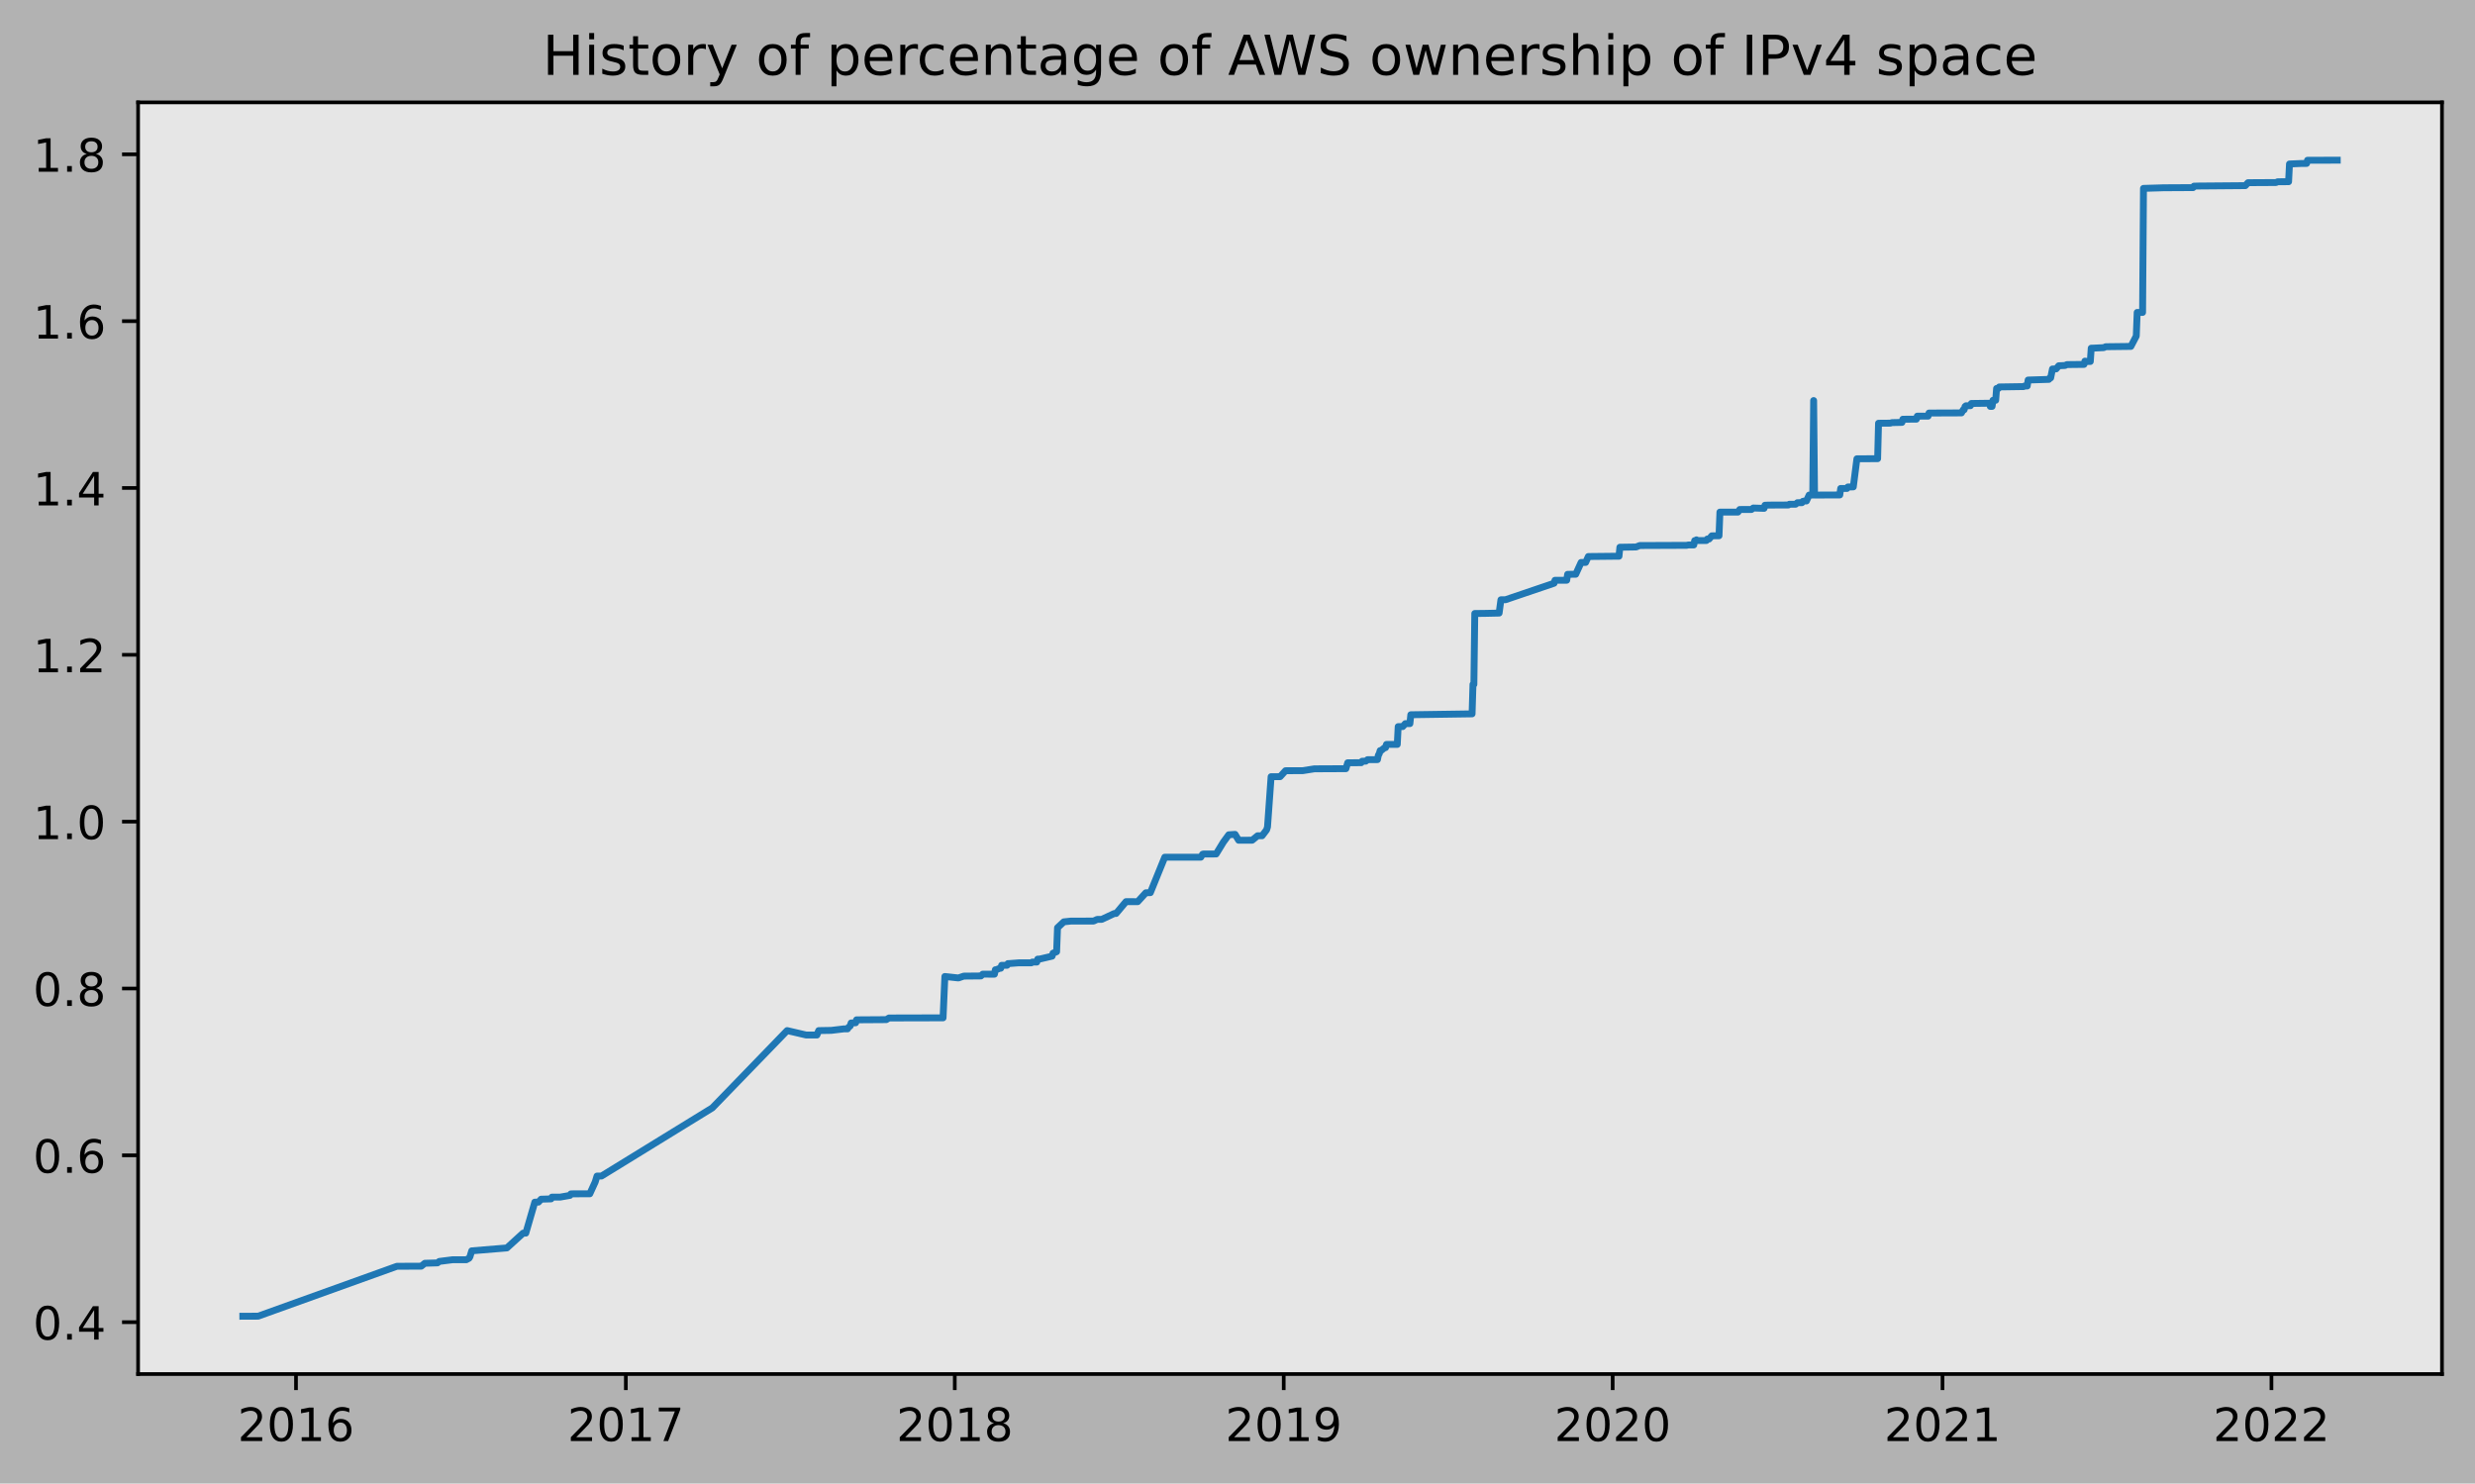
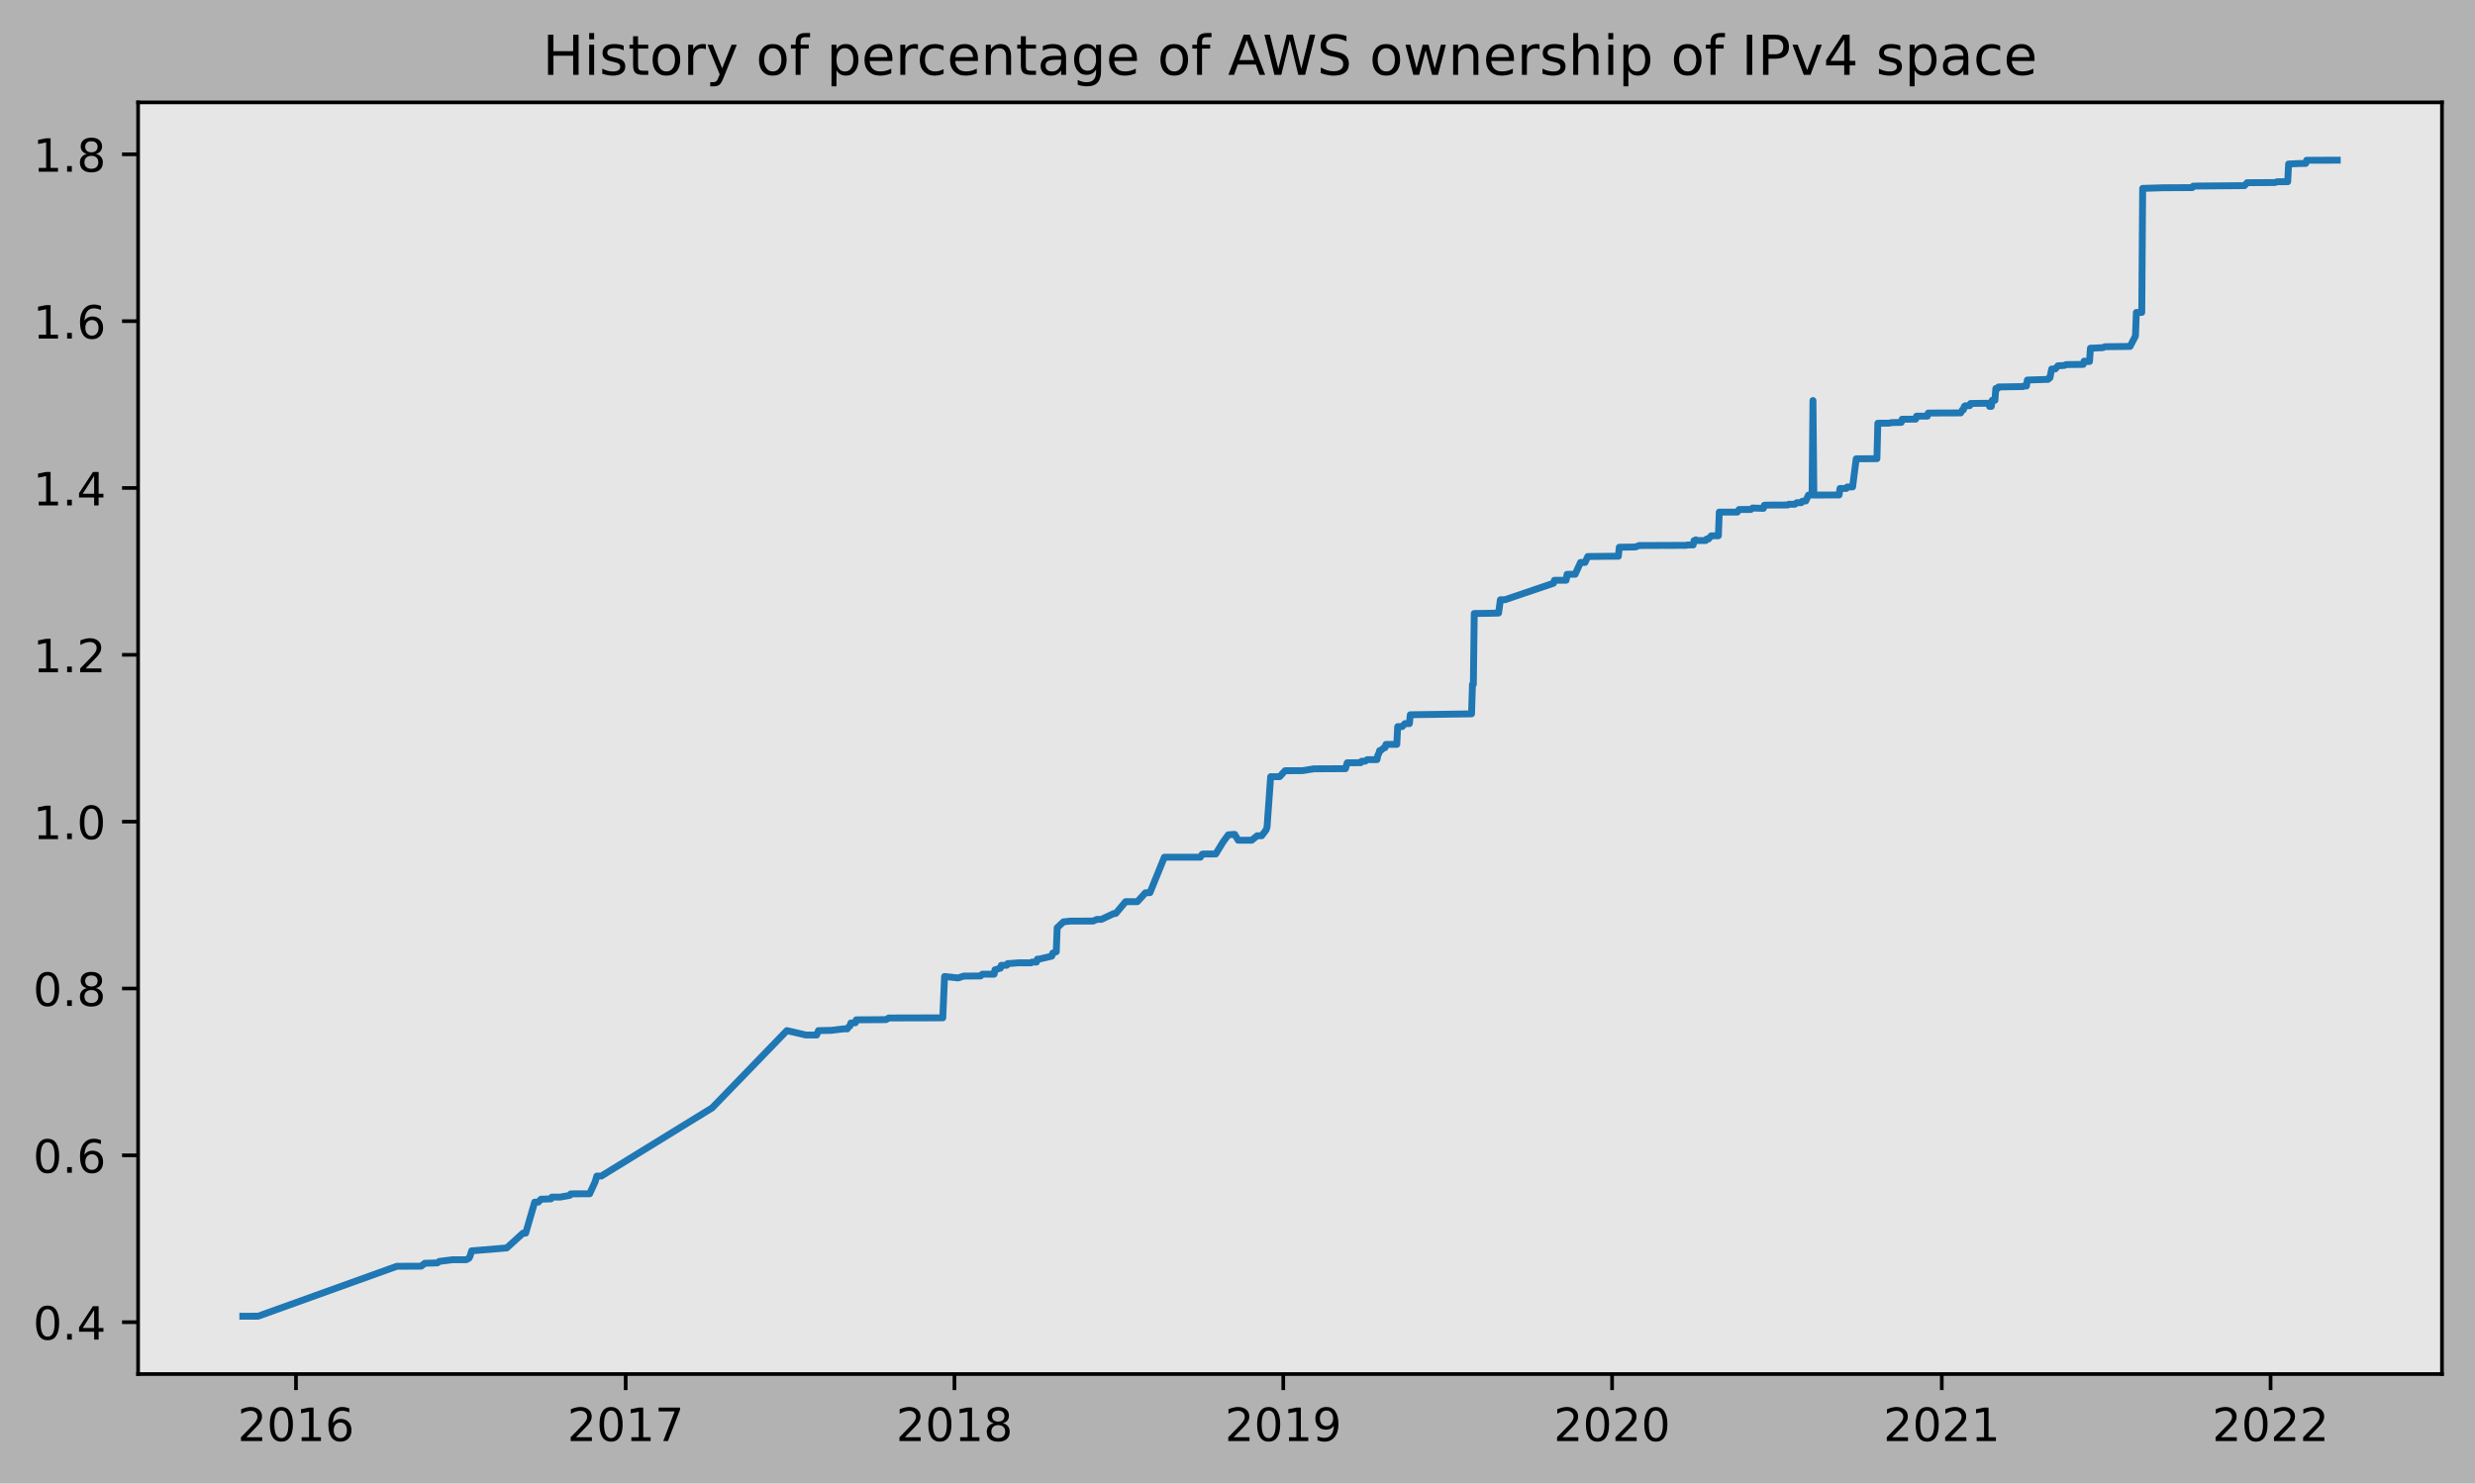
<svg xmlns="http://www.w3.org/2000/svg" xmlns:xlink="http://www.w3.org/1999/xlink" height="323.396pt" version="1.1" viewBox="0 0 539.503 323.396" width="539.503pt">
  <defs>
    <style type="text/css">
*{stroke-linecap:butt;stroke-linejoin:round;}
  </style>
  </defs>
  <g id="figure_1">
    <g id="patch_1">
      <path d="M 0 323.396  L 539.503 323.396  L 539.503 0  L 0 0  z " style="fill:#b2b2b2;" />
    </g>
    <g id="axes_1">
      <g id="patch_2">
        <path d="M 30.103 299.518  L 532.303 299.518  L 532.303 22.318  L 30.103 22.318  z " style="fill:#e6e6e6;" />
      </g>
      <g id="matplotlib.axis_1">
        <g id="xtick_1">
          <g id="line2d_1">
            <defs>
-               <path d="M 0 0  L 0 3.5  " id="m6873859bb6" style="stroke:#000000;stroke-width:0.8;" />
-             </defs>
-             <g>
-               <use style="stroke:#000000;stroke-width:0.8;" x="64.521" xlink:href="#m6873859bb6" y="299.518" />
+               <path d="M 0 0  L 0 3.5  " id="m1fb9cd645b" style="stroke:#000000;stroke-width:0.8;" />
+             </defs>
+             <g>
+               <use style="stroke:#000000;stroke-width:0.8;" x="64.516" xlink:href="#m1fb9cd645b" y="299.518" />
            </g>
          </g>
          <g id="text_1">
            <defs>
              <path d="M 19.188 8.297  L 53.609 8.297  L 53.609 0  L 7.328 0  L 7.328 8.297  Q 12.938 14.109 22.625 23.891  Q 32.328 33.688 34.812 36.531  Q 39.547 41.844 41.422 45.531  Q 43.312 49.219 43.312 52.781  Q 43.312 58.594 39.234 62.25  Q 35.156 65.922 28.609 65.922  Q 23.969 65.922 18.812 64.312  Q 13.672 62.703 7.812 59.422  L 7.812 69.391  Q 13.766 71.781 18.938 73  Q 24.125 74.219 28.422 74.219  Q 39.75 74.219 46.484 68.547  Q 53.219 62.891 53.219 53.422  Q 53.219 48.922 51.531 44.891  Q 49.859 40.875 45.406 35.406  Q 44.188 33.984 37.641 27.219  Q 31.109 20.453 19.188 8.297  z " id="DejaVuSans-50" />
              <path d="M 31.781 66.406  Q 24.172 66.406 20.328 58.906  Q 16.5 51.422 16.5 36.375  Q 16.5 21.391 20.328 13.891  Q 24.172 6.391 31.781 6.391  Q 39.453 6.391 43.281 13.891  Q 47.125 21.391 47.125 36.375  Q 47.125 51.422 43.281 58.906  Q 39.453 66.406 31.781 66.406  z M 31.781 74.219  Q 44.047 74.219 50.516 64.516  Q 56.984 54.828 56.984 36.375  Q 56.984 17.969 50.516 8.266  Q 44.047 -1.422 31.781 -1.422  Q 19.531 -1.422 13.062 8.266  Q 6.594 17.969 6.594 36.375  Q 6.594 54.828 13.062 64.516  Q 19.531 74.219 31.781 74.219  z " id="DejaVuSans-48" />
              <path d="M 12.406 8.297  L 28.516 8.297  L 28.516 63.922  L 10.984 60.406  L 10.984 69.391  L 28.422 72.906  L 38.281 72.906  L 38.281 8.297  L 54.391 8.297  L 54.391 0  L 12.406 0  z " id="DejaVuSans-49" />
              <path d="M 33.016 40.375  Q 26.375 40.375 22.484 35.828  Q 18.609 31.297 18.609 23.391  Q 18.609 15.531 22.484 10.953  Q 26.375 6.391 33.016 6.391  Q 39.656 6.391 43.531 10.953  Q 47.406 15.531 47.406 23.391  Q 47.406 31.297 43.531 35.828  Q 39.656 40.375 33.016 40.375  z M 52.594 71.297  L 52.594 62.312  Q 48.875 64.062 45.094 64.984  Q 41.312 65.922 37.594 65.922  Q 27.828 65.922 22.672 59.328  Q 17.531 52.734 16.797 39.406  Q 19.672 43.656 24.016 45.922  Q 28.375 48.188 33.594 48.188  Q 44.578 48.188 50.953 41.516  Q 57.328 34.859 57.328 23.391  Q 57.328 12.156 50.688 5.359  Q 44.047 -1.422 33.016 -1.422  Q 20.359 -1.422 13.672 8.266  Q 6.984 17.969 6.984 36.375  Q 6.984 53.656 15.188 63.938  Q 23.391 74.219 37.203 74.219  Q 40.922 74.219 44.703 73.484  Q 48.484 72.75 52.594 71.297  z " id="DejaVuSans-54" />
            </defs>
-             <g transform="translate(51.79584 314.1166)scale(0.1 -0.1)">
+             <g transform="translate(51.79085 314.1166)scale(0.1 -0.1)">
              <use xlink:href="#DejaVuSans-50" />
              <use x="63.623" xlink:href="#DejaVuSans-48" />
              <use x="127.246" xlink:href="#DejaVuSans-49" />
              <use x="190.869" xlink:href="#DejaVuSans-54" />
            </g>
          </g>
        </g>
        <g id="xtick_2">
          <g id="line2d_2">
            <g>
-               <use style="stroke:#000000;stroke-width:0.8;" x="136.421" xlink:href="#m6873859bb6" y="299.518" />
+               <use style="stroke:#000000;stroke-width:0.8;" x="136.385" xlink:href="#m1fb9cd645b" y="299.518" />
            </g>
          </g>
          <g id="text_2">
            <defs>
              <path d="M 8.203 72.906  L 55.078 72.906  L 55.078 68.703  L 28.609 0  L 18.312 0  L 43.219 64.594  L 8.203 64.594  z " id="DejaVuSans-55" />
            </defs>
-             <g transform="translate(123.6959 314.1166)scale(0.1 -0.1)">
+             <g transform="translate(123.6599 314.1166)scale(0.1 -0.1)">
              <use xlink:href="#DejaVuSans-50" />
              <use x="63.623" xlink:href="#DejaVuSans-48" />
              <use x="127.246" xlink:href="#DejaVuSans-49" />
              <use x="190.869" xlink:href="#DejaVuSans-55" />
            </g>
          </g>
        </g>
        <g id="xtick_3">
          <g id="line2d_3">
            <g>
-               <use style="stroke:#000000;stroke-width:0.8;" x="208.124" xlink:href="#m6873859bb6" y="299.518" />
+               <use style="stroke:#000000;stroke-width:0.8;" x="208.058" xlink:href="#m1fb9cd645b" y="299.518" />
            </g>
          </g>
          <g id="text_3">
            <defs>
              <path d="M 31.781 34.625  Q 24.75 34.625 20.719 30.859  Q 16.703 27.094 16.703 20.516  Q 16.703 13.922 20.719 10.156  Q 24.75 6.391 31.781 6.391  Q 38.812 6.391 42.859 10.172  Q 46.922 13.969 46.922 20.516  Q 46.922 27.094 42.891 30.859  Q 38.875 34.625 31.781 34.625  z M 21.922 38.812  Q 15.578 40.375 12.031 44.719  Q 8.5 49.078 8.5 55.328  Q 8.5 64.062 14.719 69.141  Q 20.953 74.219 31.781 74.219  Q 42.672 74.219 48.875 69.141  Q 55.078 64.062 55.078 55.328  Q 55.078 49.078 51.531 44.719  Q 48 40.375 41.703 38.812  Q 48.828 37.156 52.797 32.312  Q 56.781 27.484 56.781 20.516  Q 56.781 9.906 50.312 4.234  Q 43.844 -1.422 31.781 -1.422  Q 19.734 -1.422 13.25 4.234  Q 6.781 9.906 6.781 20.516  Q 6.781 27.484 10.781 32.312  Q 14.797 37.156 21.922 38.812  z M 18.312 54.391  Q 18.312 48.734 21.844 45.562  Q 25.391 42.391 31.781 42.391  Q 38.141 42.391 41.719 45.562  Q 45.312 48.734 45.312 54.391  Q 45.312 60.062 41.719 63.234  Q 38.141 66.406 31.781 66.406  Q 25.391 66.406 21.844 63.234  Q 18.312 60.062 18.312 54.391  z " id="DejaVuSans-56" />
            </defs>
-             <g transform="translate(195.3994 314.1166)scale(0.1 -0.1)">
+             <g transform="translate(195.3327 314.1166)scale(0.1 -0.1)">
              <use xlink:href="#DejaVuSans-50" />
              <use x="63.623" xlink:href="#DejaVuSans-48" />
              <use x="127.246" xlink:href="#DejaVuSans-49" />
              <use x="190.869" xlink:href="#DejaVuSans-56" />
            </g>
          </g>
        </g>
        <g id="xtick_4">
          <g id="line2d_4">
            <g>
-               <use style="stroke:#000000;stroke-width:0.8;" x="279.828" xlink:href="#m6873859bb6" y="299.518" />
+               <use style="stroke:#000000;stroke-width:0.8;" x="279.73" xlink:href="#m1fb9cd645b" y="299.518" />
            </g>
          </g>
          <g id="text_4">
            <defs>
              <path d="M 10.984 1.516  L 10.984 10.5  Q 14.703 8.734 18.5 7.812  Q 22.312 6.891 25.984 6.891  Q 35.75 6.891 40.891 13.453  Q 46.047 20.016 46.781 33.406  Q 43.953 29.203 39.594 26.953  Q 35.25 24.703 29.984 24.703  Q 19.047 24.703 12.672 31.312  Q 6.297 37.938 6.297 49.422  Q 6.297 60.641 12.938 67.422  Q 19.578 74.219 30.609 74.219  Q 43.266 74.219 49.922 64.516  Q 56.594 54.828 56.594 36.375  Q 56.594 19.141 48.406 8.859  Q 40.234 -1.422 26.422 -1.422  Q 22.703 -1.422 18.891 -0.688  Q 15.094 0.047 10.984 1.516  z M 30.609 32.422  Q 37.25 32.422 41.125 36.953  Q 45.016 41.5 45.016 49.422  Q 45.016 57.281 41.125 61.844  Q 37.25 66.406 30.609 66.406  Q 23.969 66.406 20.094 61.844  Q 16.219 57.281 16.219 49.422  Q 16.219 41.5 20.094 36.953  Q 23.969 32.422 30.609 32.422  z " id="DejaVuSans-57" />
            </defs>
-             <g transform="translate(267.103 314.1166)scale(0.1 -0.1)">
+             <g transform="translate(267.0054 314.1166)scale(0.1 -0.1)">
              <use xlink:href="#DejaVuSans-50" />
              <use x="63.623" xlink:href="#DejaVuSans-48" />
              <use x="127.246" xlink:href="#DejaVuSans-49" />
              <use x="190.869" xlink:href="#DejaVuSans-57" />
            </g>
          </g>
        </g>
        <g id="xtick_5">
          <g id="line2d_5">
            <g>
-               <use style="stroke:#000000;stroke-width:0.8;" x="351.532" xlink:href="#m6873859bb6" y="299.518" />
+               <use style="stroke:#000000;stroke-width:0.8;" x="351.403" xlink:href="#m1fb9cd645b" y="299.518" />
            </g>
          </g>
          <g id="text_5">
-             <g transform="translate(338.8066 314.1166)scale(0.1 -0.1)">
+             <g transform="translate(338.6781 314.1166)scale(0.1 -0.1)">
              <use xlink:href="#DejaVuSans-50" />
              <use x="63.623" xlink:href="#DejaVuSans-48" />
              <use x="127.246" xlink:href="#DejaVuSans-50" />
              <use x="190.869" xlink:href="#DejaVuSans-48" />
            </g>
          </g>
        </g>
        <g id="xtick_6">
          <g id="line2d_6">
            <g>
-               <use style="stroke:#000000;stroke-width:0.8;" x="423.432" xlink:href="#m6873859bb6" y="299.518" />
+               <use style="stroke:#000000;stroke-width:0.8;" x="423.272" xlink:href="#m1fb9cd645b" y="299.518" />
            </g>
          </g>
          <g id="text_6">
-             <g transform="translate(410.7066 314.1166)scale(0.1 -0.1)">
+             <g transform="translate(410.5472 314.1166)scale(0.1 -0.1)">
              <use xlink:href="#DejaVuSans-50" />
              <use x="63.623" xlink:href="#DejaVuSans-48" />
              <use x="127.246" xlink:href="#DejaVuSans-50" />
              <use x="190.869" xlink:href="#DejaVuSans-49" />
            </g>
          </g>
        </g>
        <g id="xtick_7">
          <g id="line2d_7">
            <g>
-               <use style="stroke:#000000;stroke-width:0.8;" x="495.135" xlink:href="#m6873859bb6" y="299.518" />
+               <use style="stroke:#000000;stroke-width:0.8;" x="494.945" xlink:href="#m1fb9cd645b" y="299.518" />
            </g>
          </g>
          <g id="text_7">
-             <g transform="translate(482.4101 314.1166)scale(0.1 -0.1)">
+             <g transform="translate(482.2199 314.1166)scale(0.1 -0.1)">
              <use xlink:href="#DejaVuSans-50" />
              <use x="63.623" xlink:href="#DejaVuSans-48" />
              <use x="127.246" xlink:href="#DejaVuSans-50" />
              <use x="190.869" xlink:href="#DejaVuSans-50" />
            </g>
          </g>
        </g>
      </g>
      <g id="matplotlib.axis_2">
        <g id="ytick_1">
          <g id="line2d_8">
            <defs>
-               <path d="M 0 0  L -3.5 0  " id="m0f6f2999de" style="stroke:#000000;stroke-width:0.8;" />
-             </defs>
-             <g>
-               <use style="stroke:#000000;stroke-width:0.8;" x="30.103" xlink:href="#m0f6f2999de" y="288.212" />
+               <path d="M 0 0  L -3.5 0  " id="m4551d65b51" style="stroke:#000000;stroke-width:0.8;" />
+             </defs>
+             <g>
+               <use style="stroke:#000000;stroke-width:0.8;" x="30.103" xlink:href="#m4551d65b51" y="288.212" />
            </g>
          </g>
          <g id="text_8">
            <defs>
              <path d="M 10.688 12.406  L 21 12.406  L 21 0  L 10.688 0  z " id="DejaVuSans-46" />
              <path d="M 37.797 64.312  L 12.891 25.391  L 37.797 25.391  z M 35.203 72.906  L 47.609 72.906  L 47.609 25.391  L 58.016 25.391  L 58.016 17.188  L 47.609 17.188  L 47.609 0  L 37.797 0  L 37.797 17.188  L 4.891 17.188  L 4.891 26.703  z " id="DejaVuSans-52" />
            </defs>
            <g transform="translate(7.2 292.0116)scale(0.1 -0.1)">
              <use xlink:href="#DejaVuSans-48" />
              <use x="63.623" xlink:href="#DejaVuSans-46" />
              <use x="95.41" xlink:href="#DejaVuSans-52" />
            </g>
          </g>
        </g>
        <g id="ytick_2">
          <g id="line2d_9">
            <g>
-               <use style="stroke:#000000;stroke-width:0.8;" x="30.103" xlink:href="#m0f6f2999de" y="251.844" />
+               <use style="stroke:#000000;stroke-width:0.8;" x="30.103" xlink:href="#m4551d65b51" y="251.844" />
            </g>
          </g>
          <g id="text_9">
            <g transform="translate(7.2 255.6433)scale(0.1 -0.1)">
              <use xlink:href="#DejaVuSans-48" />
              <use x="63.623" xlink:href="#DejaVuSans-46" />
              <use x="95.41" xlink:href="#DejaVuSans-54" />
            </g>
          </g>
        </g>
        <g id="ytick_3">
          <g id="line2d_10">
            <g>
-               <use style="stroke:#000000;stroke-width:0.8;" x="30.103" xlink:href="#m0f6f2999de" y="215.476" />
+               <use style="stroke:#000000;stroke-width:0.8;" x="30.103" xlink:href="#m4551d65b51" y="215.476" />
            </g>
          </g>
          <g id="text_10">
            <g transform="translate(7.2 219.2751)scale(0.1 -0.1)">
              <use xlink:href="#DejaVuSans-48" />
              <use x="63.623" xlink:href="#DejaVuSans-46" />
              <use x="95.41" xlink:href="#DejaVuSans-56" />
            </g>
          </g>
        </g>
        <g id="ytick_4">
          <g id="line2d_11">
            <g>
-               <use style="stroke:#000000;stroke-width:0.8;" x="30.103" xlink:href="#m0f6f2999de" y="179.108" />
+               <use style="stroke:#000000;stroke-width:0.8;" x="30.103" xlink:href="#m4551d65b51" y="179.108" />
            </g>
          </g>
          <g id="text_11">
            <g transform="translate(7.2 182.9068)scale(0.1 -0.1)">
              <use xlink:href="#DejaVuSans-49" />
              <use x="63.623" xlink:href="#DejaVuSans-46" />
              <use x="95.41" xlink:href="#DejaVuSans-48" />
            </g>
          </g>
        </g>
        <g id="ytick_5">
          <g id="line2d_12">
            <g>
-               <use style="stroke:#000000;stroke-width:0.8;" x="30.103" xlink:href="#m0f6f2999de" y="142.739" />
+               <use style="stroke:#000000;stroke-width:0.8;" x="30.103" xlink:href="#m4551d65b51" y="142.739" />
            </g>
          </g>
          <g id="text_12">
            <g transform="translate(7.2 146.5385)scale(0.1 -0.1)">
              <use xlink:href="#DejaVuSans-49" />
              <use x="63.623" xlink:href="#DejaVuSans-46" />
              <use x="95.41" xlink:href="#DejaVuSans-50" />
            </g>
          </g>
        </g>
        <g id="ytick_6">
          <g id="line2d_13">
            <g>
-               <use style="stroke:#000000;stroke-width:0.8;" x="30.103" xlink:href="#m0f6f2999de" y="106.371" />
+               <use style="stroke:#000000;stroke-width:0.8;" x="30.103" xlink:href="#m4551d65b51" y="106.371" />
            </g>
          </g>
          <g id="text_13">
            <g transform="translate(7.2 110.1702)scale(0.1 -0.1)">
              <use xlink:href="#DejaVuSans-49" />
              <use x="63.623" xlink:href="#DejaVuSans-46" />
              <use x="95.41" xlink:href="#DejaVuSans-52" />
            </g>
          </g>
        </g>
        <g id="ytick_7">
          <g id="line2d_14">
            <g>
-               <use style="stroke:#000000;stroke-width:0.8;" x="30.103" xlink:href="#m0f6f2999de" y="70.003" />
+               <use style="stroke:#000000;stroke-width:0.8;" x="30.103" xlink:href="#m4551d65b51" y="70.003" />
            </g>
          </g>
          <g id="text_14">
            <g transform="translate(7.2 73.80198)scale(0.1 -0.1)">
              <use xlink:href="#DejaVuSans-49" />
              <use x="63.623" xlink:href="#DejaVuSans-46" />
              <use x="95.41" xlink:href="#DejaVuSans-54" />
            </g>
          </g>
        </g>
        <g id="ytick_8">
          <g id="line2d_15">
            <g>
-               <use style="stroke:#000000;stroke-width:0.8;" x="30.103" xlink:href="#m0f6f2999de" y="33.634" />
+               <use style="stroke:#000000;stroke-width:0.8;" x="30.103" xlink:href="#m4551d65b51" y="33.634" />
            </g>
          </g>
          <g id="text_15">
            <g transform="translate(7.2 37.4337)scale(0.1 -0.1)">
              <use xlink:href="#DejaVuSans-49" />
              <use x="63.623" xlink:href="#DejaVuSans-46" />
              <use x="95.41" xlink:href="#DejaVuSans-56" />
            </g>
          </g>
        </g>
      </g>
      <g id="line2d_16">
-         <path clip-path="url(#pca30c400dc)" d="M 52.93 286.918  L 56.27 286.904  L 86.523 276.027  L 91.827 276.003  L 92.613 275.369  L 95.363 275.289  L 95.756 274.968  L 98.703 274.595  L 101.65 274.597  L 102.239 274.275  L 102.435 273.953  L 102.828 272.661  L 110.49 272.028  L 114.026 268.808  L 114.615 268.805  L 116.58 262.045  L 117.365 262.045  L 117.955 261.401  L 120.116 261.337  L 120.312 260.952  L 122.08 260.952  L 124.241 260.574  L 124.438 260.252  L 124.83 260.237  L 128.563 260.226  L 129.742 257.651  L 130.135 256.363  L 131.117 256.353  L 155.28 241.494  L 171.585 224.649  L 175.71 225.611  L 178.068 225.618  L 178.461 224.652  L 181.211 224.604  L 183.961 224.275  L 184.747 224.275  L 184.944 223.954  L 185.336 223.632  L 185.533 222.988  L 186.515 222.948  L 186.712 222.304  L 193.194 222.262  L 193.784 221.9  L 205.571 221.87  L 205.963 212.857  L 208.91 213.179  L 210.089 212.776  L 213.821 212.74  L 214.214 212.353  L 216.768 212.354  L 216.965 211.388  L 217.161 211.386  L 217.947 211.062  L 218.143 211.062  L 218.34 210.418  L 219.518 210.416  L 219.715 210.048  L 219.911 210.046  L 222.072 209.881  L 224.823 209.88  L 225.019 209.719  L 226.001 209.718  L 226.198 209.074  L 226.591 209.069  L 229.341 208.425  L 229.537 207.781  L 230.323 207.459  L 230.52 202.229  L 231.895 200.941  L 233.466 200.78  L 238.377 200.774  L 239.163 200.412  L 240.145 200.412  L 242.896 199.124  L 243.289 199.12  L 245.45 196.544  L 248.003 196.548  L 249.771 194.611  L 250.754 194.585  L 253.897 186.857  L 261.755 186.852  L 262.148 186.209  L 262.344 186.158  L 265.094 186.155  L 266.666 183.58  L 267.845 181.97  L 269.22 181.873  L 270.006 183.161  L 272.952 183.149  L 274.131 182.184  L 275.113 182.182  L 276.095 180.895  L 276.292 180.246  L 277.078 169.302  L 279.042 169.297  L 280.221 168.004  L 283.953 167.993  L 286.507 167.591  L 293.383 167.558  L 293.776 166.269  L 296.723 166.255  L 296.919 165.933  L 297.705 165.922  L 298.098 165.6  L 300.259 165.582  L 300.455 164.617  L 300.651 164.295  L 300.848 163.616  L 301.044 163.614  L 301.83 162.971  L 302.027 162.97  L 302.223 162.273  L 304.58 162.269  L 304.777 158.392  L 305.759 158.385  L 306.348 157.74  L 307.331 157.735  L 307.527 155.801  L 320.886 155.607  L 321.082 149.184  L 321.279 149.184  L 321.475 133.733  L 323.832 133.704  L 326.779 133.639  L 327.172 130.742  L 328.154 130.735  L 338.762 127.134  L 338.959 126.491  L 341.513 126.48  L 341.709 125.193  L 343.477 125.175  L 344.656 122.6  L 345.638 122.599  L 346.227 121.311  L 351.728 121.254  L 352.907 121.249  L 353.103 119.289  L 356.639 119.233  L 357.425 118.916  L 367.64 118.874  L 368.033 118.793  L 369.212 118.788  L 369.408 117.843  L 369.605 117.843  L 369.801 117.674  L 369.998 117.832  L 371.962 117.82  L 372.159 117.499  L 372.552 117.498  L 373.141 116.802  L 374.712 116.785  L 374.909 111.633  L 378.838 111.624  L 379.231 111.061  L 381.785 111.058  L 382.177 110.736  L 384.535 110.812  L 384.731 110.133  L 385.517 110.099  L 389.839 110.078  L 390.035 109.917  L 391.411 109.911  L 391.803 109.58  L 392.786 109.576  L 392.982 109.285  L 393.375 109.204  L 393.768 109.204  L 394.357 107.917  L 395.143 107.917  L 395.339 87.314  L 395.536 107.915  L 401.036 107.891  L 401.233 106.475  L 402.608 106.475  L 402.805 106.152  L 403.983 106.134  L 404.769 100.008  L 409.287 99.985  L 409.484 92.26  L 412.038 92.237  L 412.43 92.123  L 414.591 92.076  L 414.788 91.382  L 417.735 91.37  L 417.931 90.715  L 420.288 90.711  L 420.485 90.034  L 427.557 90.005  L 427.95 89.316  L 428.146 89.316  L 428.343 88.615  L 428.539 88.452  L 429.521 88.433  L 429.718 87.95  L 433.647 87.896  L 433.843 88.589  L 434.236 88.587  L 434.433 87.252  L 435.022 87.252  L 435.218 84.677  L 435.611 84.674  L 435.808 84.348  L 441.112 84.269  L 441.308 84.14  L 441.898 84.14  L 442.094 82.841  L 446.612 82.699  L 446.809 82.376  L 447.005 82.374  L 447.398 80.433  L 448.184 80.423  L 448.773 79.729  L 450.149 79.667  L 450.541 79.475  L 454.274 79.433  L 454.47 78.724  L 455.06 78.802  L 455.649 78.797  L 455.846 75.899  L 456.435 75.881  L 458.596 75.778  L 458.989 75.577  L 464.489 75.512  L 465.668 73.254  L 465.864 68.104  L 467.043 68.103  L 467.24 41.063  L 470.776 40.959  L 471.561 40.931  L 477.062 40.901  L 478.044 40.9  L 478.241 40.578  L 479.223 40.551  L 488.849 40.472  L 489.438 40.468  L 490.027 39.824  L 496.117 39.789  L 496.51 39.618  L 498.868 39.61  L 499.064 35.747  L 501.618 35.637  L 502.797 35.626  L 502.993 34.936  L 509.476 34.918  L 509.476 34.918  " style="fill:none;stroke:#1f77b4;stroke-linecap:square;stroke-width:1.5;" />
+         <path clip-path="url(#p6593a5e8e8)" d="M 52.93 286.918  L 56.269 286.904  L 86.509 276.027  L 91.81 276.003  L 92.596 275.369  L 95.345 275.289  L 95.738 274.968  L 98.683 274.595  L 101.629 274.597  L 102.218 274.275  L 102.414 273.953  L 102.807 272.661  L 110.465 272.028  L 113.999 268.808  L 114.589 268.805  L 116.552 262.045  L 117.338 262.045  L 117.927 261.401  L 120.087 261.337  L 120.283 260.952  L 122.05 260.952  L 124.21 260.574  L 124.407 260.252  L 124.799 260.237  L 128.53 260.226  L 129.709 257.651  L 130.101 256.363  L 131.083 256.353  L 155.236 241.494  L 171.534 224.649  L 175.658 225.611  L 178.014 225.618  L 178.407 224.652  L 181.156 224.604  L 183.905 224.275  L 184.69 224.275  L 184.887 223.954  L 185.279 223.632  L 185.476 222.988  L 186.458 222.948  L 186.654 222.304  L 193.134 222.262  L 193.723 221.9  L 205.505 221.87  L 205.898 212.857  L 208.843 213.179  L 210.021 212.776  L 213.752 212.74  L 214.145 212.353  L 216.698 212.354  L 216.894 211.388  L 217.09 211.386  L 217.876 211.062  L 218.072 211.062  L 218.269 210.418  L 219.447 210.416  L 219.643 210.048  L 219.839 210.046  L 221.999 209.881  L 224.749 209.88  L 224.945 209.719  L 225.927 209.718  L 226.123 209.074  L 226.516 209.069  L 229.265 208.425  L 229.461 207.781  L 230.247 207.459  L 230.443 202.229  L 231.818 200.941  L 233.389 200.78  L 238.298 200.774  L 239.083 200.412  L 240.065 200.412  L 242.814 199.124  L 243.207 199.12  L 245.367 196.544  L 247.919 196.548  L 249.687 194.611  L 250.669 194.585  L 253.81 186.857  L 261.665 186.852  L 262.058 186.209  L 262.254 186.158  L 265.003 186.155  L 266.574 183.58  L 267.752 181.97  L 269.127 181.873  L 269.912 183.161  L 272.858 183.149  L 274.036 182.184  L 275.018 182.182  L 275.999 180.895  L 276.196 180.246  L 276.981 169.302  L 278.945 169.297  L 280.123 168.004  L 283.854 167.993  L 286.407 167.591  L 293.279 167.558  L 293.672 166.269  L 296.618 166.255  L 296.814 165.933  L 297.599 165.922  L 297.992 165.6  L 300.152 165.582  L 300.349 164.617  L 300.545 164.295  L 300.741 163.616  L 300.938 163.614  L 301.723 162.971  L 301.919 162.97  L 302.116 162.273  L 304.472 162.269  L 304.669 158.392  L 305.65 158.385  L 306.239 157.74  L 307.221 157.735  L 307.418 155.801  L 320.77 155.607  L 320.967 149.184  L 321.163 149.184  L 321.359 133.733  L 323.716 133.704  L 326.661 133.639  L 327.054 130.742  L 328.036 130.735  L 338.639 127.134  L 338.836 126.491  L 341.389 126.48  L 341.585 125.193  L 343.352 125.175  L 344.53 122.6  L 345.512 122.599  L 346.101 121.311  L 351.599 121.254  L 352.778 121.249  L 352.974 119.289  L 356.509 119.233  L 357.294 118.916  L 367.505 118.874  L 367.898 118.793  L 369.076 118.788  L 369.272 117.843  L 369.469 117.843  L 369.665 117.674  L 369.861 117.832  L 371.825 117.82  L 372.021 117.499  L 372.414 117.498  L 373.003 116.802  L 374.574 116.785  L 374.77 111.633  L 378.698 111.624  L 379.09 111.061  L 381.643 111.058  L 382.036 110.736  L 384.392 110.812  L 384.589 110.133  L 385.374 110.099  L 389.694 110.078  L 389.89 109.917  L 391.265 109.911  L 391.658 109.58  L 392.639 109.576  L 392.836 109.285  L 393.229 109.204  L 393.621 109.204  L 394.21 107.917  L 394.996 107.917  L 395.192 87.314  L 395.389 107.915  L 400.887 107.891  L 401.083 106.475  L 402.458 106.475  L 402.654 106.152  L 403.832 106.134  L 404.618 100.008  L 409.134 99.985  L 409.33 92.26  L 411.883 92.237  L 412.276 92.123  L 414.436 92.076  L 414.632 91.382  L 417.578 91.37  L 417.774 90.715  L 420.13 90.711  L 420.327 90.034  L 427.396 90.005  L 427.789 89.316  L 427.985 89.316  L 428.181 88.615  L 428.378 88.452  L 429.359 88.433  L 429.556 87.95  L 433.483 87.896  L 433.679 88.589  L 434.072 88.587  L 434.269 87.252  L 434.858 87.252  L 435.054 84.677  L 435.447 84.674  L 435.643 84.348  L 440.945 84.269  L 441.141 84.14  L 441.73 84.14  L 441.927 82.841  L 446.443 82.699  L 446.639 82.376  L 446.836 82.374  L 447.229 80.433  L 448.014 80.423  L 448.603 79.729  L 449.978 79.667  L 450.37 79.475  L 454.101 79.433  L 454.298 78.724  L 454.887 78.802  L 455.476 78.797  L 455.672 75.899  L 456.261 75.881  L 458.421 75.778  L 458.814 75.577  L 464.312 75.512  L 465.49 73.254  L 465.687 68.104  L 466.865 68.103  L 467.061 41.063  L 470.596 40.959  L 471.381 40.931  L 476.879 40.901  L 477.861 40.9  L 478.058 40.578  L 479.039 40.551  L 488.661 40.472  L 489.25 40.468  L 489.839 39.824  L 495.927 39.789  L 496.319 39.618  L 498.676 39.61  L 498.872 35.747  L 501.425 35.637  L 502.603 35.626  L 502.799 34.936  L 509.476 34.918  L 509.476 34.918  " style="fill:none;stroke:#1f77b4;stroke-linecap:square;stroke-width:1.5;" />
      </g>
      <g id="patch_3">
        <path d="M 30.103 299.518  L 30.103 22.318  " style="fill:none;stroke:#000000;stroke-linecap:square;stroke-linejoin:miter;stroke-width:0.8;" />
      </g>
      <g id="patch_4">
        <path d="M 532.303 299.518  L 532.303 22.318  " style="fill:none;stroke:#000000;stroke-linecap:square;stroke-linejoin:miter;stroke-width:0.8;" />
      </g>
      <g id="patch_5">
        <path d="M 30.103 299.518  L 532.303 299.518  " style="fill:none;stroke:#000000;stroke-linecap:square;stroke-linejoin:miter;stroke-width:0.8;" />
      </g>
      <g id="patch_6">
        <path d="M 30.103 22.318  L 532.303 22.318  " style="fill:none;stroke:#000000;stroke-linecap:square;stroke-linejoin:miter;stroke-width:0.8;" />
      </g>
      <g id="text_16">
        <defs>
          <path d="M 9.812 72.906  L 19.672 72.906  L 19.672 43.016  L 55.516 43.016  L 55.516 72.906  L 65.375 72.906  L 65.375 0  L 55.516 0  L 55.516 34.719  L 19.672 34.719  L 19.672 0  L 9.812 0  z " id="DejaVuSans-72" />
          <path d="M 9.422 54.688  L 18.406 54.688  L 18.406 0  L 9.422 0  z M 9.422 75.984  L 18.406 75.984  L 18.406 64.594  L 9.422 64.594  z " id="DejaVuSans-105" />
          <path d="M 44.281 53.078  L 44.281 44.578  Q 40.484 46.531 36.375 47.5  Q 32.281 48.484 27.875 48.484  Q 21.188 48.484 17.844 46.438  Q 14.5 44.391 14.5 40.281  Q 14.5 37.156 16.891 35.375  Q 19.281 33.594 26.516 31.984  L 29.594 31.297  Q 39.156 29.25 43.188 25.516  Q 47.219 21.781 47.219 15.094  Q 47.219 7.469 41.188 3.016  Q 35.156 -1.422 24.609 -1.422  Q 20.219 -1.422 15.453 -0.562  Q 10.688 0.297 5.422 2  L 5.422 11.281  Q 10.406 8.688 15.234 7.391  Q 20.062 6.109 24.812 6.109  Q 31.156 6.109 34.562 8.281  Q 37.984 10.453 37.984 14.406  Q 37.984 18.062 35.516 20.016  Q 33.062 21.969 24.703 23.781  L 21.578 24.516  Q 13.234 26.266 9.516 29.906  Q 5.812 33.547 5.812 39.891  Q 5.812 47.609 11.281 51.797  Q 16.75 56 26.812 56  Q 31.781 56 36.172 55.266  Q 40.578 54.547 44.281 53.078  z " id="DejaVuSans-115" />
          <path d="M 18.312 70.219  L 18.312 54.688  L 36.812 54.688  L 36.812 47.703  L 18.312 47.703  L 18.312 18.016  Q 18.312 11.328 20.141 9.422  Q 21.969 7.516 27.594 7.516  L 36.812 7.516  L 36.812 0  L 27.594 0  Q 17.188 0 13.234 3.875  Q 9.281 7.766 9.281 18.016  L 9.281 47.703  L 2.688 47.703  L 2.688 54.688  L 9.281 54.688  L 9.281 70.219  z " id="DejaVuSans-116" />
          <path d="M 30.609 48.391  Q 23.391 48.391 19.188 42.75  Q 14.984 37.109 14.984 27.297  Q 14.984 17.484 19.156 11.844  Q 23.344 6.203 30.609 6.203  Q 37.797 6.203 41.984 11.859  Q 46.188 17.531 46.188 27.297  Q 46.188 37.016 41.984 42.703  Q 37.797 48.391 30.609 48.391  z M 30.609 56  Q 42.328 56 49.016 48.375  Q 55.719 40.766 55.719 27.297  Q 55.719 13.875 49.016 6.219  Q 42.328 -1.422 30.609 -1.422  Q 18.844 -1.422 12.172 6.219  Q 5.516 13.875 5.516 27.297  Q 5.516 40.766 12.172 48.375  Q 18.844 56 30.609 56  z " id="DejaVuSans-111" />
          <path d="M 41.109 46.297  Q 39.594 47.172 37.812 47.578  Q 36.031 48 33.891 48  Q 26.266 48 22.188 43.047  Q 18.109 38.094 18.109 28.812  L 18.109 0  L 9.078 0  L 9.078 54.688  L 18.109 54.688  L 18.109 46.188  Q 20.953 51.172 25.484 53.578  Q 30.031 56 36.531 56  Q 37.453 56 38.578 55.875  Q 39.703 55.766 41.062 55.516  z " id="DejaVuSans-114" />
          <path d="M 32.172 -5.078  Q 28.375 -14.844 24.75 -17.812  Q 21.141 -20.797 15.094 -20.797  L 7.906 -20.797  L 7.906 -13.281  L 13.188 -13.281  Q 16.891 -13.281 18.938 -11.516  Q 21 -9.766 23.484 -3.219  L 25.094 0.875  L 2.984 54.688  L 12.5 54.688  L 29.594 11.922  L 46.688 54.688  L 56.203 54.688  z " id="DejaVuSans-121" />
          <path id="DejaVuSans-32" />
          <path d="M 37.109 75.984  L 37.109 68.5  L 28.516 68.5  Q 23.688 68.5 21.797 66.547  Q 19.922 64.594 19.922 59.516  L 19.922 54.688  L 34.719 54.688  L 34.719 47.703  L 19.922 47.703  L 19.922 0  L 10.891 0  L 10.891 47.703  L 2.297 47.703  L 2.297 54.688  L 10.891 54.688  L 10.891 58.5  Q 10.891 67.625 15.141 71.797  Q 19.391 75.984 28.609 75.984  z " id="DejaVuSans-102" />
          <path d="M 18.109 8.203  L 18.109 -20.797  L 9.078 -20.797  L 9.078 54.688  L 18.109 54.688  L 18.109 46.391  Q 20.953 51.266 25.266 53.625  Q 29.594 56 35.594 56  Q 45.562 56 51.781 48.094  Q 58.016 40.188 58.016 27.297  Q 58.016 14.406 51.781 6.484  Q 45.562 -1.422 35.594 -1.422  Q 29.594 -1.422 25.266 0.953  Q 20.953 3.328 18.109 8.203  z M 48.688 27.297  Q 48.688 37.203 44.609 42.844  Q 40.531 48.484 33.406 48.484  Q 26.266 48.484 22.188 42.844  Q 18.109 37.203 18.109 27.297  Q 18.109 17.391 22.188 11.75  Q 26.266 6.109 33.406 6.109  Q 40.531 6.109 44.609 11.75  Q 48.688 17.391 48.688 27.297  z " id="DejaVuSans-112" />
          <path d="M 56.203 29.594  L 56.203 25.203  L 14.891 25.203  Q 15.484 15.922 20.484 11.062  Q 25.484 6.203 34.422 6.203  Q 39.594 6.203 44.453 7.469  Q 49.312 8.734 54.109 11.281  L 54.109 2.781  Q 49.266 0.734 44.188 -0.344  Q 39.109 -1.422 33.891 -1.422  Q 20.797 -1.422 13.156 6.188  Q 5.516 13.812 5.516 26.812  Q 5.516 40.234 12.766 48.109  Q 20.016 56 32.328 56  Q 43.359 56 49.781 48.891  Q 56.203 41.797 56.203 29.594  z M 47.219 32.234  Q 47.125 39.594 43.094 43.984  Q 39.062 48.391 32.422 48.391  Q 24.906 48.391 20.391 44.141  Q 15.875 39.891 15.188 32.172  z " id="DejaVuSans-101" />
          <path d="M 48.781 52.594  L 48.781 44.188  Q 44.969 46.297 41.141 47.344  Q 37.312 48.391 33.406 48.391  Q 24.656 48.391 19.812 42.844  Q 14.984 37.312 14.984 27.297  Q 14.984 17.281 19.812 11.734  Q 24.656 6.203 33.406 6.203  Q 37.312 6.203 41.141 7.25  Q 44.969 8.297 48.781 10.406  L 48.781 2.094  Q 45.016 0.344 40.984 -0.531  Q 36.969 -1.422 32.422 -1.422  Q 20.062 -1.422 12.781 6.344  Q 5.516 14.109 5.516 27.297  Q 5.516 40.672 12.859 48.328  Q 20.219 56 33.016 56  Q 37.156 56 41.109 55.141  Q 45.062 54.297 48.781 52.594  z " id="DejaVuSans-99" />
          <path d="M 54.891 33.016  L 54.891 0  L 45.906 0  L 45.906 32.719  Q 45.906 40.484 42.875 44.328  Q 39.844 48.188 33.797 48.188  Q 26.516 48.188 22.312 43.547  Q 18.109 38.922 18.109 30.906  L 18.109 0  L 9.078 0  L 9.078 54.688  L 18.109 54.688  L 18.109 46.188  Q 21.344 51.125 25.703 53.562  Q 30.078 56 35.797 56  Q 45.219 56 50.047 50.172  Q 54.891 44.344 54.891 33.016  z " id="DejaVuSans-110" />
          <path d="M 34.281 27.484  Q 23.391 27.484 19.188 25  Q 14.984 22.516 14.984 16.5  Q 14.984 11.719 18.141 8.906  Q 21.297 6.109 26.703 6.109  Q 34.188 6.109 38.703 11.406  Q 43.219 16.703 43.219 25.484  L 43.219 27.484  z M 52.203 31.203  L 52.203 0  L 43.219 0  L 43.219 8.297  Q 40.141 3.328 35.547 0.953  Q 30.953 -1.422 24.312 -1.422  Q 15.922 -1.422 10.953 3.297  Q 6 8.016 6 15.922  Q 6 25.141 12.172 29.828  Q 18.359 34.516 30.609 34.516  L 43.219 34.516  L 43.219 35.406  Q 43.219 41.609 39.141 45  Q 35.062 48.391 27.688 48.391  Q 23 48.391 18.547 47.266  Q 14.109 46.141 10.016 43.891  L 10.016 52.203  Q 14.938 54.109 19.578 55.047  Q 24.219 56 28.609 56  Q 40.484 56 46.344 49.844  Q 52.203 43.703 52.203 31.203  z " id="DejaVuSans-97" />
          <path d="M 45.406 27.984  Q 45.406 37.75 41.375 43.109  Q 37.359 48.484 30.078 48.484  Q 22.859 48.484 18.828 43.109  Q 14.797 37.75 14.797 27.984  Q 14.797 18.266 18.828 12.891  Q 22.859 7.516 30.078 7.516  Q 37.359 7.516 41.375 12.891  Q 45.406 18.266 45.406 27.984  z M 54.391 6.781  Q 54.391 -7.172 48.188 -13.984  Q 42 -20.797 29.203 -20.797  Q 24.469 -20.797 20.266 -20.094  Q 16.062 -19.391 12.109 -17.922  L 12.109 -9.188  Q 16.062 -11.328 19.922 -12.344  Q 23.781 -13.375 27.781 -13.375  Q 36.625 -13.375 41.016 -8.766  Q 45.406 -4.156 45.406 5.172  L 45.406 9.625  Q 42.625 4.781 38.281 2.391  Q 33.938 0 27.875 0  Q 17.828 0 11.672 7.656  Q 5.516 15.328 5.516 27.984  Q 5.516 40.672 11.672 48.328  Q 17.828 56 27.875 56  Q 33.938 56 38.281 53.609  Q 42.625 51.219 45.406 46.391  L 45.406 54.688  L 54.391 54.688  z " id="DejaVuSans-103" />
          <path d="M 34.188 63.188  L 20.797 26.906  L 47.609 26.906  z M 28.609 72.906  L 39.797 72.906  L 67.578 0  L 57.328 0  L 50.688 18.703  L 17.828 18.703  L 11.188 0  L 0.781 0  z " id="DejaVuSans-65" />
          <path d="M 3.328 72.906  L 13.281 72.906  L 28.609 11.281  L 43.891 72.906  L 54.984 72.906  L 70.312 11.281  L 85.594 72.906  L 95.609 72.906  L 77.297 0  L 64.891 0  L 49.516 63.281  L 33.984 0  L 21.578 0  z " id="DejaVuSans-87" />
          <path d="M 53.516 70.516  L 53.516 60.891  Q 47.906 63.578 42.922 64.891  Q 37.938 66.219 33.297 66.219  Q 25.25 66.219 20.875 63.094  Q 16.5 59.969 16.5 54.203  Q 16.5 49.359 19.406 46.891  Q 22.312 44.438 30.422 42.922  L 36.375 41.703  Q 47.406 39.594 52.656 34.297  Q 57.906 29 57.906 20.125  Q 57.906 9.516 50.797 4.047  Q 43.703 -1.422 29.984 -1.422  Q 24.812 -1.422 18.969 -0.25  Q 13.141 0.922 6.891 3.219  L 6.891 13.375  Q 12.891 10.016 18.656 8.297  Q 24.422 6.594 29.984 6.594  Q 38.422 6.594 43.016 9.906  Q 47.609 13.234 47.609 19.391  Q 47.609 24.75 44.312 27.781  Q 41.016 30.812 33.5 32.328  L 27.484 33.5  Q 16.453 35.688 11.516 40.375  Q 6.594 45.062 6.594 53.422  Q 6.594 63.094 13.406 68.656  Q 20.219 74.219 32.172 74.219  Q 37.312 74.219 42.625 73.281  Q 47.953 72.359 53.516 70.516  z " id="DejaVuSans-83" />
          <path d="M 4.203 54.688  L 13.188 54.688  L 24.422 12.016  L 35.594 54.688  L 46.188 54.688  L 57.422 12.016  L 68.609 54.688  L 77.594 54.688  L 63.281 0  L 52.688 0  L 40.922 44.828  L 29.109 0  L 18.5 0  z " id="DejaVuSans-119" />
          <path d="M 54.891 33.016  L 54.891 0  L 45.906 0  L 45.906 32.719  Q 45.906 40.484 42.875 44.328  Q 39.844 48.188 33.797 48.188  Q 26.516 48.188 22.312 43.547  Q 18.109 38.922 18.109 30.906  L 18.109 0  L 9.078 0  L 9.078 75.984  L 18.109 75.984  L 18.109 46.188  Q 21.344 51.125 25.703 53.562  Q 30.078 56 35.797 56  Q 45.219 56 50.047 50.172  Q 54.891 44.344 54.891 33.016  z " id="DejaVuSans-104" />
          <path d="M 9.812 72.906  L 19.672 72.906  L 19.672 0  L 9.812 0  z " id="DejaVuSans-73" />
          <path d="M 19.672 64.797  L 19.672 37.406  L 32.078 37.406  Q 38.969 37.406 42.719 40.969  Q 46.484 44.531 46.484 51.125  Q 46.484 57.672 42.719 61.234  Q 38.969 64.797 32.078 64.797  z M 9.812 72.906  L 32.078 72.906  Q 44.344 72.906 50.609 67.359  Q 56.891 61.812 56.891 51.125  Q 56.891 40.328 50.609 34.812  Q 44.344 29.297 32.078 29.297  L 19.672 29.297  L 19.672 0  L 9.812 0  z " id="DejaVuSans-80" />
          <path d="M 2.984 54.688  L 12.5 54.688  L 29.594 8.797  L 46.688 54.688  L 56.203 54.688  L 35.688 0  L 23.484 0  z " id="DejaVuSans-118" />
        </defs>
        <g transform="translate(118.2778 16.31812)scale(0.12 -0.12)">
          <use xlink:href="#DejaVuSans-72" />
          <use x="75.195" xlink:href="#DejaVuSans-105" />
          <use x="102.979" xlink:href="#DejaVuSans-115" />
          <use x="155.078" xlink:href="#DejaVuSans-116" />
          <use x="194.287" xlink:href="#DejaVuSans-111" />
          <use x="255.469" xlink:href="#DejaVuSans-114" />
          <use x="296.582" xlink:href="#DejaVuSans-121" />
          <use x="355.762" xlink:href="#DejaVuSans-32" />
          <use x="387.549" xlink:href="#DejaVuSans-111" />
          <use x="448.73" xlink:href="#DejaVuSans-102" />
          <use x="483.936" xlink:href="#DejaVuSans-32" />
          <use x="515.723" xlink:href="#DejaVuSans-112" />
          <use x="579.199" xlink:href="#DejaVuSans-101" />
          <use x="640.723" xlink:href="#DejaVuSans-114" />
          <use x="679.586" xlink:href="#DejaVuSans-99" />
          <use x="734.566" xlink:href="#DejaVuSans-101" />
          <use x="796.09" xlink:href="#DejaVuSans-110" />
          <use x="859.469" xlink:href="#DejaVuSans-116" />
          <use x="898.678" xlink:href="#DejaVuSans-97" />
          <use x="959.957" xlink:href="#DejaVuSans-103" />
          <use x="1023.434" xlink:href="#DejaVuSans-101" />
          <use x="1084.957" xlink:href="#DejaVuSans-32" />
          <use x="1116.744" xlink:href="#DejaVuSans-111" />
          <use x="1177.926" xlink:href="#DejaVuSans-102" />
          <use x="1213.131" xlink:href="#DejaVuSans-32" />
          <use x="1244.918" xlink:href="#DejaVuSans-65" />
          <use x="1307.826" xlink:href="#DejaVuSans-87" />
          <use x="1406.703" xlink:href="#DejaVuSans-83" />
          <use x="1470.18" xlink:href="#DejaVuSans-32" />
          <use x="1501.967" xlink:href="#DejaVuSans-111" />
          <use x="1563.148" xlink:href="#DejaVuSans-119" />
          <use x="1644.936" xlink:href="#DejaVuSans-110" />
          <use x="1708.314" xlink:href="#DejaVuSans-101" />
          <use x="1769.838" xlink:href="#DejaVuSans-114" />
          <use x="1810.951" xlink:href="#DejaVuSans-115" />
          <use x="1863.051" xlink:href="#DejaVuSans-104" />
          <use x="1926.43" xlink:href="#DejaVuSans-105" />
          <use x="1954.213" xlink:href="#DejaVuSans-112" />
          <use x="2017.689" xlink:href="#DejaVuSans-32" />
          <use x="2049.477" xlink:href="#DejaVuSans-111" />
          <use x="2110.658" xlink:href="#DejaVuSans-102" />
          <use x="2145.863" xlink:href="#DejaVuSans-32" />
          <use x="2177.65" xlink:href="#DejaVuSans-73" />
          <use x="2207.143" xlink:href="#DejaVuSans-80" />
          <use x="2267.445" xlink:href="#DejaVuSans-118" />
          <use x="2326.625" xlink:href="#DejaVuSans-52" />
          <use x="2390.248" xlink:href="#DejaVuSans-32" />
          <use x="2422.035" xlink:href="#DejaVuSans-115" />
          <use x="2474.135" xlink:href="#DejaVuSans-112" />
          <use x="2537.611" xlink:href="#DejaVuSans-97" />
          <use x="2598.891" xlink:href="#DejaVuSans-99" />
          <use x="2653.871" xlink:href="#DejaVuSans-101" />
        </g>
      </g>
    </g>
  </g>
  <defs>
-     <clipPath id="pca30c400dc">
+     <clipPath id="p6593a5e8e8">
      <rect height="277.2" width="502.2" x="30.103" y="22.318" />
    </clipPath>
  </defs>
</svg>
